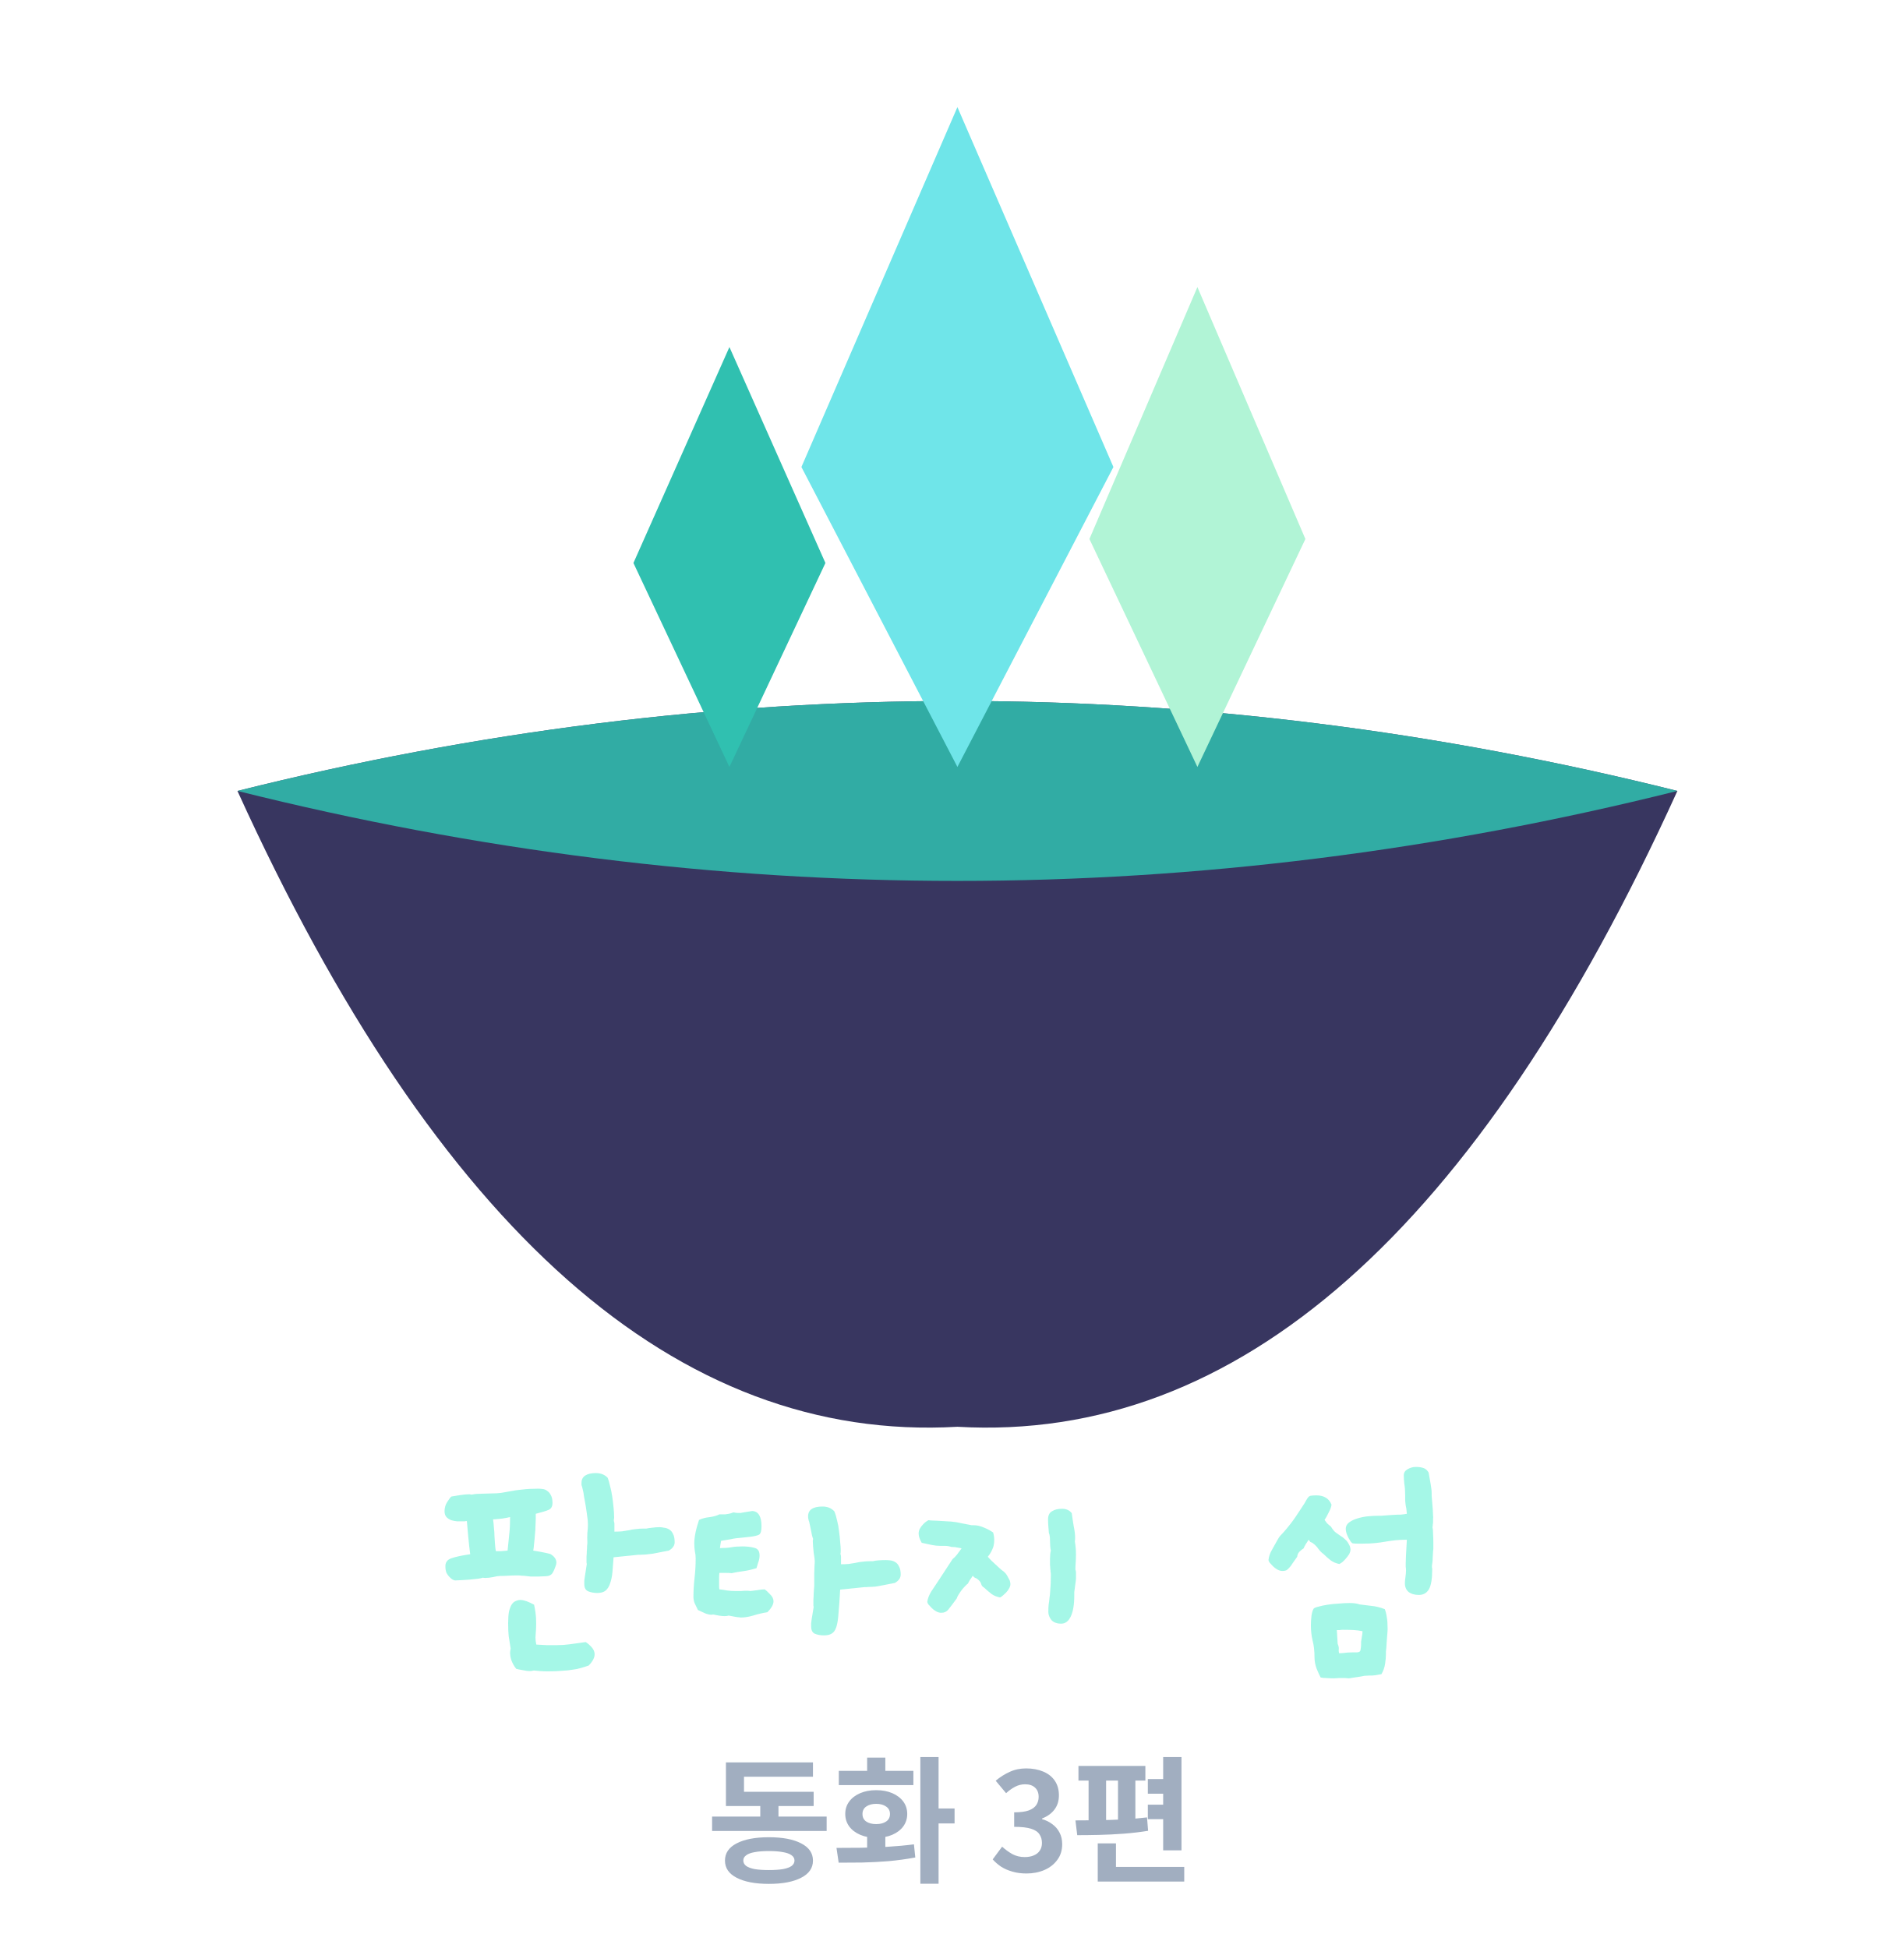
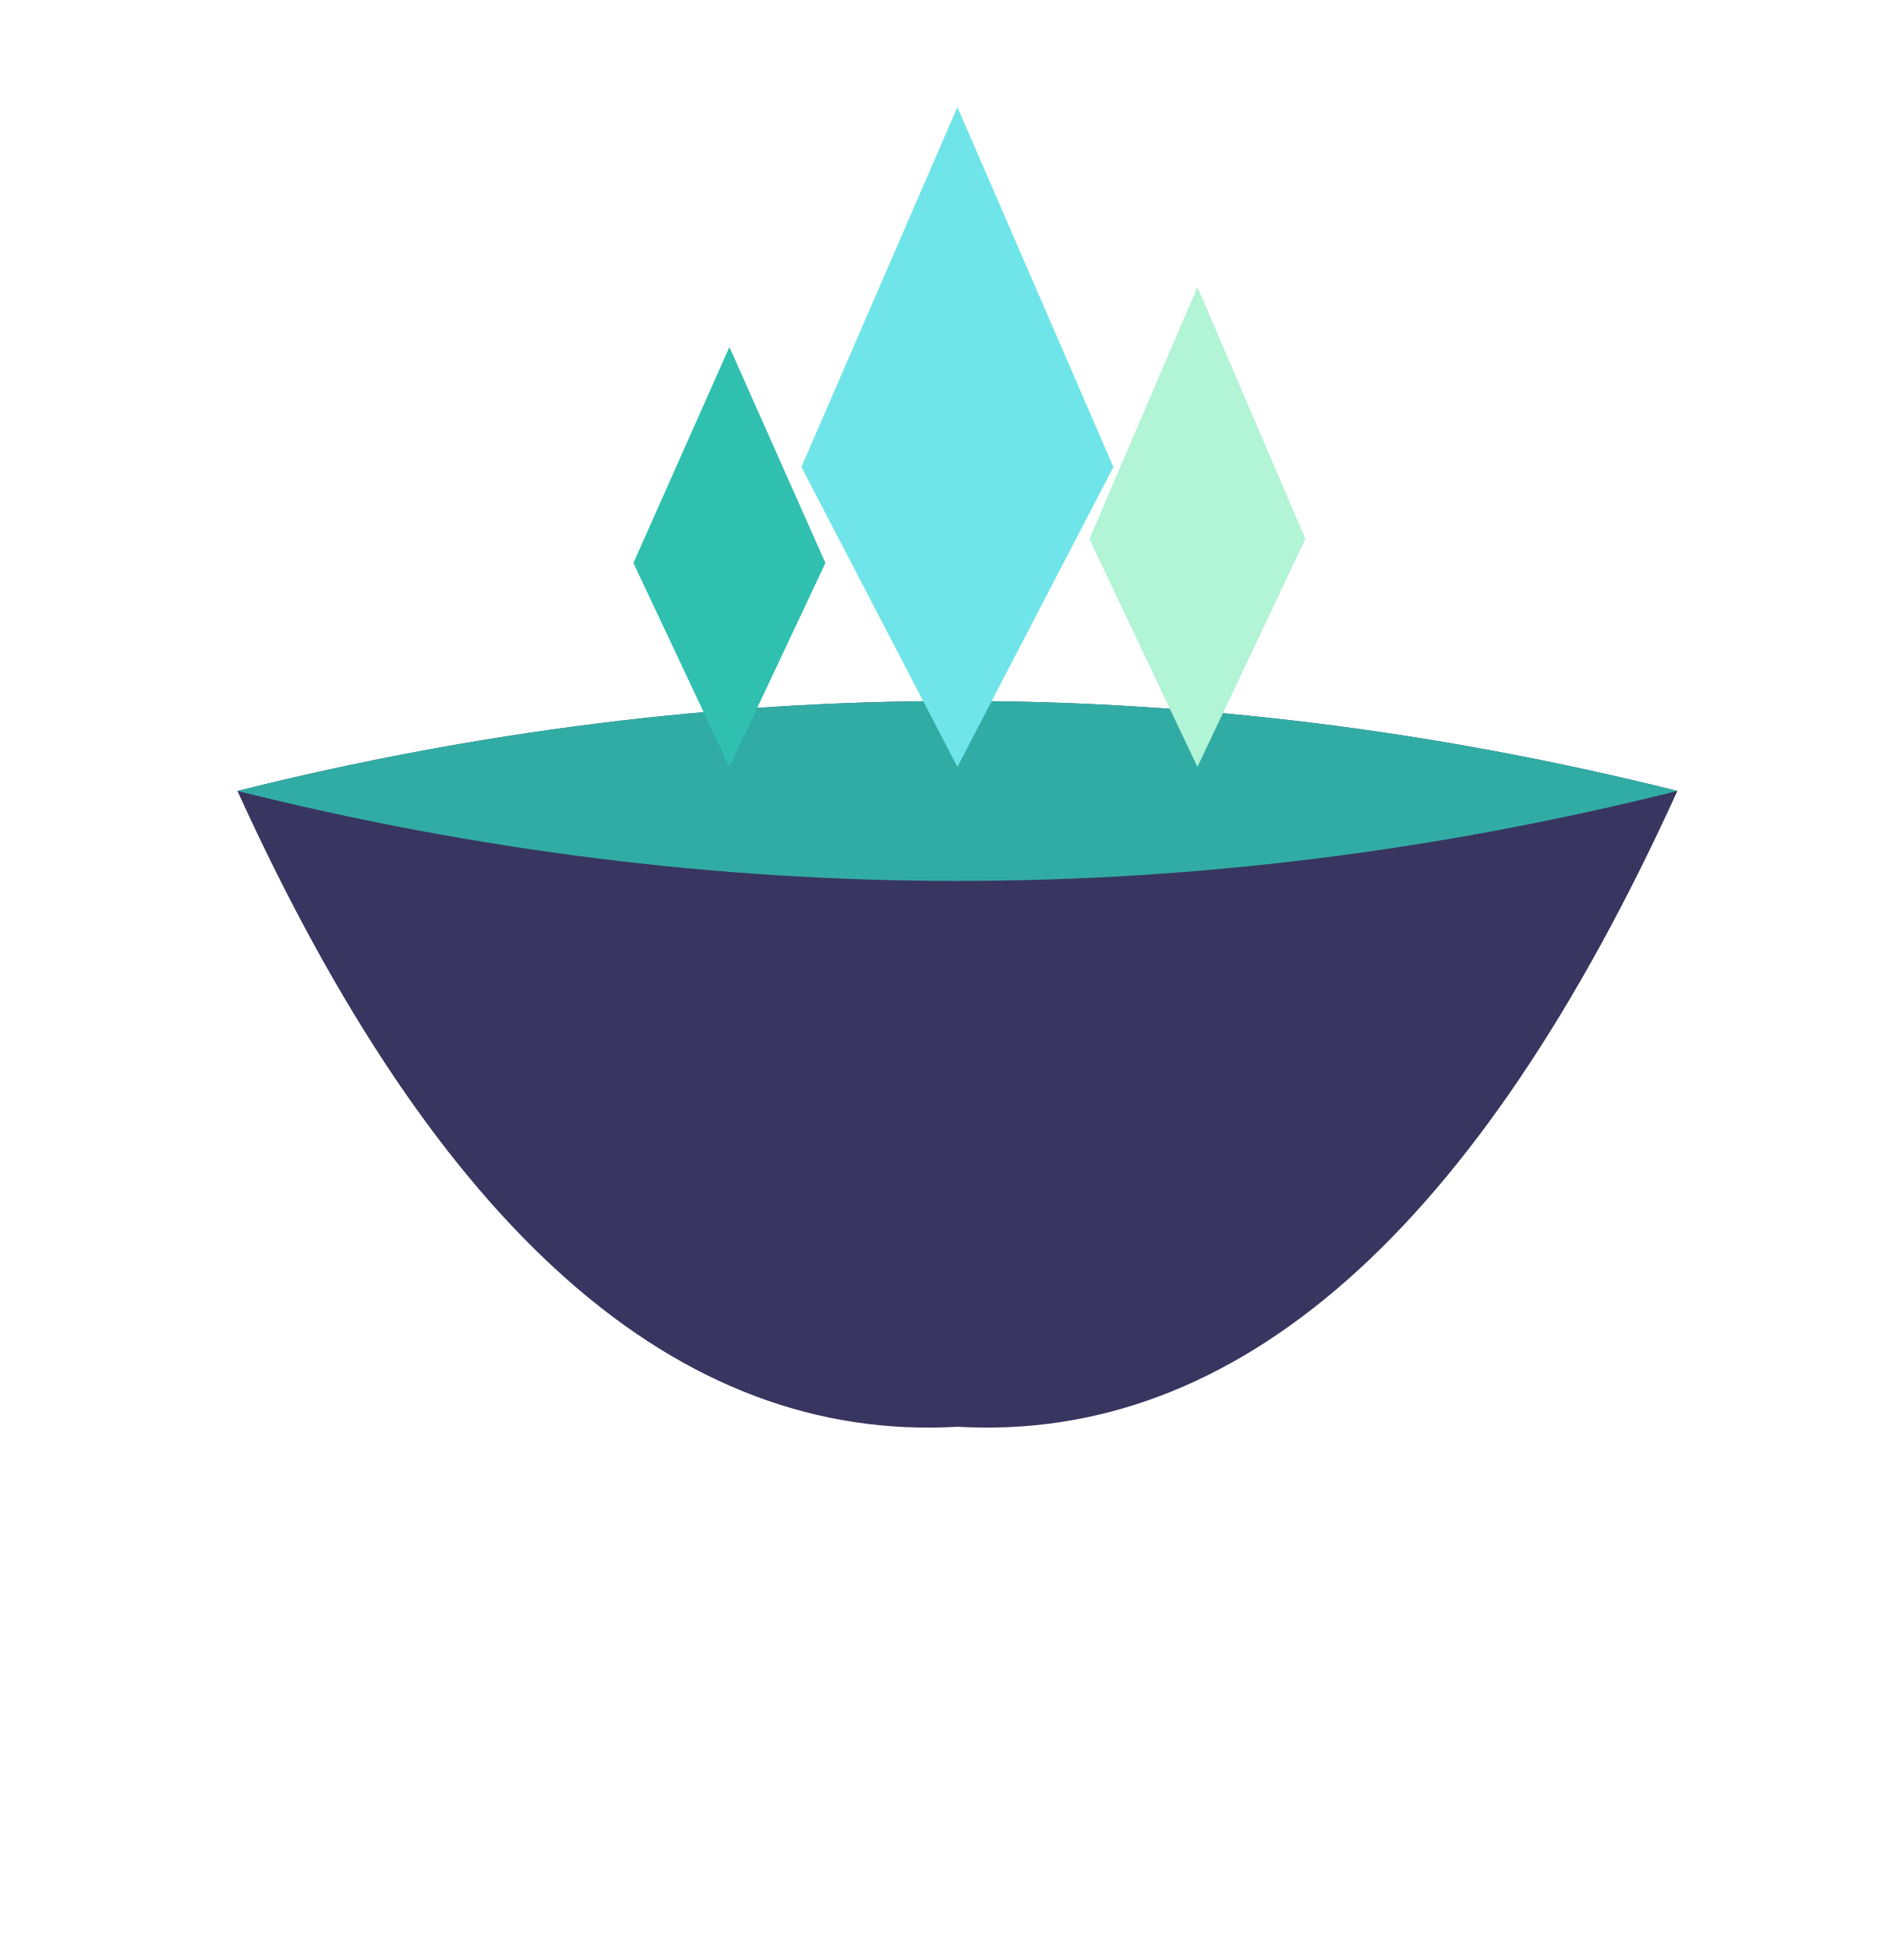
<svg xmlns="http://www.w3.org/2000/svg" width="170" height="174" viewBox="0 0 170 174" fill="none">
  <g opacity="0.88">
    <path d="M21.204 70.648C64.068 59.932 106.932 59.932 149.796 70.648C131.936 109.94 110.504 128.872 85.5 127.443C60.496 128.872 39.064 109.94 21.204 70.648Z" fill="#1E1B4B" />
    <path opacity="0.85" d="M21.204 70.648C64.068 59.932 106.932 59.932 149.796 70.648C106.932 81.364 64.068 81.364 21.204 70.648Z" fill="#14B8A6" />
    <path d="M85.5 9.567L99.431 41.715L85.5 68.505L71.569 41.715L85.5 9.567Z" fill="#5CE1E6" />
    <path d="M65.14 30.999L73.713 50.288L65.14 68.505L56.567 50.288L65.14 30.999Z" fill="#14B8A6" />
    <path d="M106.932 25.641L116.576 48.145L106.932 68.505L97.288 48.145L106.932 25.641Z" fill="#A7F3D0" />
-     <path d="M59.727 138.503L58.307 138.777C58.074 138.81 57.858 138.835 57.659 138.852C57.46 138.868 57.294 138.877 57.161 138.877H56.987L54.794 139.101C54.761 139.566 54.728 139.998 54.695 140.396C54.662 140.778 54.595 141.11 54.496 141.393C54.413 141.675 54.28 141.899 54.097 142.065C53.914 142.215 53.665 142.289 53.35 142.289C53.051 142.289 52.777 142.24 52.528 142.14C52.295 142.04 52.179 141.824 52.179 141.492C52.179 141.409 52.179 141.31 52.179 141.193C52.196 141.077 52.212 140.952 52.229 140.82L52.403 139.699C52.403 139.665 52.395 139.624 52.378 139.574C52.378 139.524 52.378 139.475 52.378 139.425C52.378 139.325 52.378 139.192 52.378 139.026C52.395 138.86 52.403 138.702 52.403 138.553C52.42 138.387 52.428 138.237 52.428 138.104C52.445 137.972 52.453 137.88 52.453 137.83V137.731C52.436 137.498 52.436 137.233 52.453 136.934C52.486 136.635 52.503 136.386 52.503 136.186C52.503 135.904 52.47 135.564 52.403 135.165C52.353 134.767 52.27 134.268 52.154 133.67C52.121 133.405 52.088 133.214 52.054 133.098C52.021 132.965 51.996 132.865 51.98 132.799C51.963 132.732 51.946 132.682 51.93 132.649C51.93 132.616 51.93 132.55 51.93 132.45C51.93 132.168 52.038 131.952 52.254 131.802C52.486 131.653 52.802 131.578 53.2 131.578C53.649 131.578 54.006 131.719 54.271 132.002C54.338 132.168 54.404 132.4 54.471 132.699C54.554 132.998 54.62 133.313 54.67 133.646C54.72 133.978 54.761 134.318 54.794 134.667C54.828 134.999 54.844 135.29 54.844 135.539C54.844 135.622 54.836 135.688 54.819 135.738C54.819 135.788 54.819 135.829 54.819 135.863C54.853 135.946 54.869 136.029 54.869 136.112C54.869 136.195 54.869 136.294 54.869 136.411V136.809C55.118 136.809 55.343 136.801 55.542 136.784C55.758 136.751 55.965 136.718 56.164 136.685C56.364 136.635 56.563 136.602 56.762 136.585C56.978 136.552 57.227 136.535 57.51 136.535H57.734C57.867 136.502 58.033 136.477 58.232 136.46C58.448 136.427 58.672 136.411 58.905 136.411C59.021 136.411 59.154 136.427 59.303 136.46C59.469 136.477 59.619 136.527 59.752 136.61C59.901 136.693 60.017 136.826 60.1 137.008C60.2 137.191 60.25 137.44 60.25 137.756C60.25 138.055 60.075 138.304 59.727 138.503ZM49.14 138.802C49.505 139.018 49.688 139.275 49.688 139.574C49.688 139.674 49.663 139.782 49.613 139.898C49.53 140.147 49.447 140.338 49.364 140.471C49.298 140.587 49.206 140.67 49.09 140.72C48.974 140.77 48.833 140.795 48.667 140.795C48.517 140.795 48.318 140.803 48.069 140.82C47.803 140.82 47.579 140.82 47.396 140.82C47.23 140.803 47.081 140.786 46.948 140.77C46.815 140.753 46.69 140.745 46.574 140.745C46.474 140.728 46.367 140.72 46.25 140.72C45.918 140.72 45.628 140.728 45.379 140.745C45.146 140.762 44.897 140.77 44.631 140.77C44.498 140.77 44.299 140.803 44.033 140.869C43.784 140.919 43.552 140.944 43.336 140.944C43.236 140.944 43.17 140.936 43.137 140.919C43.054 140.952 42.896 140.986 42.663 141.019C42.447 141.036 42.207 141.06 41.941 141.094C41.692 141.11 41.443 141.127 41.194 141.143C40.944 141.16 40.762 141.168 40.646 141.168C40.596 141.168 40.521 141.143 40.421 141.094C40.338 141.044 40.247 140.969 40.147 140.869C40.048 140.77 39.956 140.645 39.873 140.496C39.807 140.33 39.774 140.13 39.774 139.898C39.774 139.533 39.965 139.292 40.347 139.176C40.745 139.043 41.293 138.926 41.991 138.827C41.924 138.345 41.866 137.822 41.816 137.258C41.767 136.693 41.725 136.228 41.692 135.863C41.625 135.863 41.559 135.871 41.492 135.887C41.426 135.887 41.36 135.887 41.293 135.887C41.16 135.887 41.003 135.887 40.82 135.887C40.637 135.871 40.463 135.838 40.297 135.788C40.131 135.721 39.99 135.63 39.873 135.514C39.757 135.381 39.699 135.207 39.699 134.991C39.699 134.675 39.782 134.393 39.948 134.144C40.114 133.878 40.239 133.72 40.322 133.67C40.521 133.637 40.779 133.596 41.094 133.546C41.41 133.496 41.684 133.471 41.916 133.471C41.966 133.471 42.007 133.479 42.041 133.496C42.09 133.496 42.132 133.496 42.165 133.496C42.398 133.446 42.697 133.421 43.062 133.421C43.444 133.405 43.734 133.396 43.934 133.396C44.216 133.396 44.49 133.38 44.756 133.347C45.022 133.297 45.304 133.247 45.603 133.197C45.918 133.131 46.267 133.081 46.649 133.048C47.047 132.998 47.513 132.973 48.044 132.973C48.16 132.973 48.293 132.981 48.442 132.998C48.608 133.015 48.75 133.073 48.866 133.172C48.999 133.255 49.107 133.38 49.19 133.546C49.289 133.712 49.339 133.944 49.339 134.243C49.339 134.559 49.223 134.767 48.99 134.866C48.758 134.966 48.376 135.082 47.845 135.215V135.564C47.845 135.763 47.836 135.995 47.82 136.261C47.82 136.527 47.803 136.801 47.77 137.083C47.753 137.349 47.728 137.615 47.695 137.88C47.678 138.129 47.654 138.337 47.62 138.503C47.836 138.536 48.077 138.578 48.343 138.628C48.608 138.677 48.874 138.736 49.14 138.802ZM52.578 148.766C52.345 148.849 52.112 148.924 51.88 148.99C51.664 149.057 51.415 149.106 51.133 149.14C50.867 149.189 50.551 149.223 50.186 149.239C49.837 149.272 49.414 149.289 48.916 149.289C48.683 149.289 48.459 149.281 48.243 149.264C48.027 149.248 47.836 149.231 47.67 149.214C47.537 149.248 47.421 149.264 47.322 149.264C47.139 149.264 46.94 149.239 46.724 149.189C46.508 149.156 46.3 149.115 46.101 149.065C45.736 148.6 45.553 148.118 45.553 147.62C45.553 147.537 45.569 147.412 45.603 147.246C45.536 146.831 45.478 146.466 45.428 146.15C45.395 145.835 45.379 145.453 45.379 145.005C45.379 144.573 45.403 144.224 45.453 143.958C45.52 143.676 45.603 143.46 45.702 143.311C45.802 143.161 45.918 143.062 46.051 143.012C46.184 142.945 46.325 142.912 46.474 142.912C46.773 142.912 47.18 143.053 47.695 143.336C47.795 143.801 47.853 144.207 47.87 144.556C47.886 144.905 47.886 145.22 47.87 145.503C47.853 145.768 47.836 146.018 47.82 146.25C47.82 146.466 47.845 146.682 47.894 146.898C48.16 146.914 48.467 146.931 48.816 146.948C49.181 146.948 49.497 146.948 49.763 146.948C50.145 146.948 50.51 146.923 50.859 146.873C51.207 146.823 51.689 146.757 52.303 146.673C52.47 146.773 52.644 146.923 52.827 147.122C53.009 147.321 53.101 147.537 53.101 147.77C53.101 148.068 52.926 148.401 52.578 148.766ZM45.553 135.514C45.52 135.514 45.437 135.53 45.304 135.564C45.188 135.58 45.046 135.605 44.88 135.638C44.731 135.655 44.573 135.672 44.407 135.688C44.258 135.705 44.133 135.713 44.033 135.713C44.067 135.946 44.092 136.195 44.108 136.46C44.141 136.726 44.158 136.984 44.158 137.233C44.175 137.482 44.191 137.722 44.208 137.955C44.224 138.187 44.249 138.387 44.282 138.553C44.415 138.553 44.573 138.553 44.756 138.553C44.938 138.536 45.129 138.52 45.329 138.503C45.379 137.955 45.428 137.465 45.478 137.033C45.528 136.602 45.553 136.095 45.553 135.514ZM64.293 138.279C64.708 138.279 65.049 138.254 65.314 138.204C65.597 138.154 65.929 138.129 66.311 138.129C66.693 138.129 67.041 138.171 67.357 138.254C67.672 138.32 67.83 138.545 67.83 138.926C67.83 139.159 67.789 139.375 67.706 139.574C67.639 139.773 67.589 139.939 67.556 140.072C67.124 140.205 66.718 140.297 66.336 140.346C65.954 140.396 65.621 140.454 65.339 140.521C65.223 140.504 65.065 140.496 64.866 140.496C64.683 140.496 64.476 140.496 64.243 140.496C64.227 140.629 64.218 140.762 64.218 140.894C64.218 141.027 64.218 141.16 64.218 141.293C64.218 141.426 64.218 141.55 64.218 141.667C64.218 141.783 64.227 141.882 64.243 141.966C64.459 141.982 64.683 142.015 64.916 142.065C65.165 142.098 65.439 142.115 65.738 142.115C65.92 142.115 66.07 142.115 66.186 142.115C66.302 142.098 66.427 142.09 66.56 142.09C66.643 142.09 66.718 142.09 66.784 142.09C66.85 142.09 66.925 142.098 67.008 142.115C67.141 142.098 67.34 142.073 67.606 142.04C67.872 141.99 68.096 141.966 68.279 141.966C68.395 142.032 68.553 142.173 68.752 142.389C68.968 142.588 69.076 142.804 69.076 143.037C69.076 143.319 68.893 143.643 68.528 144.008C68.096 144.075 67.672 144.174 67.257 144.307C66.859 144.423 66.493 144.481 66.161 144.481C66.062 144.465 65.92 144.448 65.738 144.432C65.555 144.398 65.331 144.357 65.065 144.307C64.982 144.34 64.866 144.357 64.716 144.357C64.55 144.357 64.376 144.34 64.193 144.307C64.027 144.274 63.853 144.241 63.67 144.207C63.637 144.207 63.612 144.216 63.596 144.232C63.579 144.232 63.562 144.232 63.546 144.232C63.38 144.232 63.189 144.191 62.973 144.108C62.757 144.008 62.541 143.908 62.325 143.809C62.209 143.576 62.109 143.369 62.026 143.186C61.96 143.003 61.926 142.821 61.926 142.638C61.926 142.09 61.96 141.525 62.026 140.944C62.093 140.363 62.126 139.782 62.126 139.2C62.126 138.968 62.101 138.752 62.051 138.553C62.018 138.354 62.001 138.113 62.001 137.83C62.001 137.648 62.018 137.448 62.051 137.233C62.084 137.017 62.126 136.809 62.176 136.61C62.225 136.411 62.275 136.236 62.325 136.087C62.375 135.937 62.408 135.829 62.425 135.763C62.707 135.63 63.023 135.547 63.371 135.514C63.737 135.464 64.027 135.381 64.243 135.265C64.459 135.265 64.633 135.265 64.766 135.265C64.899 135.248 65.007 135.231 65.09 135.215C65.173 135.198 65.24 135.182 65.289 135.165C65.356 135.132 65.43 135.107 65.514 135.09C65.646 135.124 65.771 135.14 65.887 135.14C65.97 135.14 66.053 135.14 66.136 135.14C66.219 135.124 66.311 135.107 66.41 135.09L67.183 134.966C67.731 134.999 68.005 135.456 68.005 136.336C68.005 136.751 67.93 137 67.78 137.083C67.631 137.166 67.332 137.233 66.884 137.282L66.186 137.357C65.871 137.374 65.572 137.415 65.289 137.482C65.024 137.532 64.725 137.581 64.393 137.631C64.376 137.714 64.359 137.814 64.343 137.93C64.326 138.03 64.31 138.146 64.293 138.279ZM79.912 141.393L78.492 141.667C78.259 141.716 78.043 141.741 77.844 141.741C77.661 141.741 77.504 141.75 77.371 141.766H77.196L75.029 141.99C74.979 142.871 74.93 143.576 74.88 144.108C74.847 144.639 74.78 145.054 74.68 145.353C74.581 145.636 74.44 145.827 74.257 145.926C74.091 146.026 73.867 146.076 73.584 146.076C73.269 146.076 72.995 146.026 72.762 145.926C72.546 145.827 72.439 145.611 72.439 145.279C72.439 145.195 72.439 145.096 72.439 144.98C72.455 144.863 72.472 144.739 72.488 144.606L72.663 143.535C72.663 143.502 72.654 143.46 72.638 143.41C72.638 143.36 72.638 143.311 72.638 143.261C72.638 143.161 72.638 143.037 72.638 142.887C72.654 142.721 72.663 142.555 72.663 142.389C72.679 142.223 72.688 142.082 72.688 141.966C72.704 141.833 72.713 141.741 72.713 141.691V141.592V140.571C72.729 140.288 72.737 140.064 72.737 139.898C72.754 139.715 72.762 139.574 72.762 139.475C72.762 139.425 72.754 139.325 72.737 139.176C72.721 139.026 72.696 138.86 72.663 138.677C72.646 138.495 72.629 138.32 72.613 138.154C72.596 137.972 72.588 137.822 72.588 137.706C72.588 137.656 72.588 137.615 72.588 137.581C72.605 137.532 72.613 137.49 72.613 137.457C72.58 137.374 72.546 137.266 72.513 137.133C72.48 136.984 72.447 136.817 72.414 136.635L72.264 135.937C72.231 135.854 72.206 135.771 72.189 135.688C72.173 135.605 72.165 135.522 72.165 135.439C72.165 134.858 72.596 134.567 73.46 134.567C73.892 134.567 74.24 134.708 74.506 134.991C74.606 135.223 74.689 135.497 74.755 135.813C74.838 136.128 74.896 136.452 74.93 136.784C74.979 137.116 75.013 137.432 75.029 137.731C75.062 138.03 75.079 138.279 75.079 138.478C75.079 138.644 75.071 138.752 75.054 138.802C75.087 138.885 75.104 138.968 75.104 139.051C75.104 139.134 75.104 139.225 75.104 139.325V139.724C75.353 139.724 75.577 139.715 75.776 139.699C75.992 139.665 76.2 139.632 76.399 139.599C76.599 139.549 76.798 139.516 76.997 139.499C77.213 139.466 77.454 139.45 77.719 139.45H77.944C78.076 139.416 78.243 139.391 78.442 139.375C78.641 139.358 78.857 139.35 79.09 139.35C79.206 139.35 79.339 139.358 79.488 139.375C79.654 139.391 79.804 139.441 79.936 139.524C80.086 139.607 80.202 139.74 80.285 139.923C80.385 140.089 80.435 140.33 80.435 140.645C80.435 140.944 80.26 141.193 79.912 141.393ZM96.036 140.197C96.069 140.28 96.086 140.363 96.086 140.446C96.086 140.529 96.086 140.62 96.086 140.72C96.086 140.803 96.086 140.894 96.086 140.994C96.086 141.077 96.078 141.168 96.061 141.268L95.936 142.215V142.489C95.936 143.336 95.829 143.975 95.613 144.407C95.413 144.822 95.131 145.029 94.766 145.029C94.384 145.029 94.093 144.921 93.894 144.706C93.711 144.473 93.62 144.232 93.62 143.983C93.62 143.718 93.628 143.502 93.645 143.336C93.678 143.153 93.703 142.962 93.719 142.763C93.753 142.563 93.778 142.306 93.794 141.99C93.827 141.675 93.844 141.227 93.844 140.645C93.844 140.546 93.836 140.463 93.819 140.396C93.819 140.313 93.811 140.23 93.794 140.147C93.794 140.047 93.786 139.931 93.769 139.798C93.769 139.649 93.769 139.458 93.769 139.225C93.769 138.943 93.794 138.702 93.844 138.503C93.794 138.271 93.769 137.988 93.769 137.656C93.769 137.307 93.736 137.067 93.67 136.934C93.653 136.751 93.636 136.552 93.62 136.336C93.603 136.103 93.595 135.896 93.595 135.713C93.595 135.364 93.711 135.124 93.944 134.991C94.176 134.841 94.475 134.767 94.84 134.767C95.222 134.767 95.513 134.899 95.712 135.165C95.762 135.547 95.82 135.937 95.887 136.336C95.97 136.718 96.011 137.058 96.011 137.357C96.011 137.507 96.003 137.615 95.986 137.681C96.019 137.864 96.044 138.055 96.061 138.254C96.078 138.437 96.086 138.628 96.086 138.827C96.086 139.076 96.078 139.325 96.061 139.574C96.044 139.807 96.036 140.014 96.036 140.197ZM90.182 141.193C90.216 141.326 90.232 141.426 90.232 141.492C90.232 141.625 90.191 141.758 90.108 141.891C90.041 142.024 89.95 142.148 89.834 142.264C89.734 142.364 89.634 142.455 89.535 142.538C89.435 142.621 89.36 142.671 89.31 142.688C89.028 142.638 88.779 142.538 88.563 142.389C88.347 142.223 88.123 142.032 87.891 141.816C87.741 141.733 87.65 141.617 87.617 141.467C87.583 141.318 87.451 141.16 87.218 140.994C87.135 140.961 87.077 140.936 87.044 140.919C87.01 140.903 86.952 140.845 86.869 140.745C86.803 140.861 86.72 140.986 86.62 141.119C86.537 141.251 86.479 141.359 86.446 141.442C86.396 141.476 86.313 141.55 86.197 141.667C86.097 141.766 85.989 141.891 85.873 142.04C85.773 142.173 85.682 142.306 85.599 142.439C85.516 142.572 85.466 142.68 85.449 142.763C85.101 143.244 84.843 143.585 84.677 143.784C84.528 143.967 84.32 144.058 84.054 144.058C83.905 144.058 83.755 144.016 83.606 143.933C83.457 143.85 83.324 143.751 83.207 143.634C83.091 143.518 82.992 143.41 82.909 143.311C82.842 143.211 82.809 143.136 82.809 143.086C82.842 142.804 82.958 142.497 83.158 142.165C83.374 141.833 83.573 141.534 83.755 141.268L85.076 139.25C85.175 139.184 85.3 139.059 85.449 138.877C85.599 138.677 85.74 138.486 85.873 138.304C85.74 138.271 85.607 138.246 85.474 138.229C85.341 138.196 85.209 138.179 85.076 138.179H84.976C84.777 138.113 84.578 138.08 84.378 138.08H83.955C83.722 138.08 83.481 138.055 83.232 138.005C82.983 137.955 82.676 137.889 82.311 137.806C82.128 137.49 82.037 137.216 82.037 136.984C82.037 136.834 82.07 136.693 82.136 136.56C82.219 136.411 82.311 136.286 82.41 136.186C82.51 136.07 82.61 135.979 82.709 135.912C82.809 135.846 82.875 135.804 82.909 135.788C82.942 135.788 83.025 135.796 83.158 135.813C83.29 135.813 83.49 135.821 83.755 135.838L84.976 135.912C85.308 135.946 85.607 135.995 85.873 136.062C86.138 136.112 86.438 136.17 86.77 136.236H86.944C87.243 136.236 87.542 136.303 87.841 136.435C88.14 136.552 88.422 136.701 88.688 136.884C88.754 137.1 88.787 137.324 88.787 137.556C88.787 137.889 88.729 138.171 88.613 138.403C88.513 138.636 88.38 138.852 88.214 139.051C88.297 139.151 88.405 139.267 88.538 139.4C88.671 139.516 88.796 139.632 88.912 139.749C89.045 139.865 89.161 139.973 89.261 140.072C89.36 140.155 89.418 140.205 89.435 140.222C89.601 140.338 89.726 140.446 89.809 140.546C89.892 140.645 90.016 140.861 90.182 141.193ZM128.001 138.354C127.985 138.453 127.968 138.661 127.952 138.976C127.952 139.275 127.927 139.566 127.877 139.848C127.877 139.898 127.877 139.948 127.877 139.998C127.894 140.047 127.902 140.106 127.902 140.172C127.902 141.019 127.802 141.617 127.603 141.966C127.404 142.298 127.105 142.464 126.706 142.464C126.324 142.464 126.017 142.372 125.784 142.19C125.569 142.007 125.461 141.75 125.461 141.417C125.461 141.285 125.477 141.102 125.51 140.869C125.544 140.637 125.56 140.446 125.56 140.297C125.56 140.13 125.552 140.014 125.535 139.948C125.535 139.881 125.535 139.765 125.535 139.599C125.535 139.416 125.544 139.184 125.56 138.902L125.635 137.532C125.236 137.532 124.888 137.548 124.589 137.581C124.29 137.615 123.999 137.656 123.717 137.706C123.435 137.756 123.136 137.797 122.82 137.83C122.505 137.864 122.139 137.88 121.724 137.88C121.541 137.88 121.367 137.88 121.201 137.88C121.052 137.88 120.919 137.872 120.802 137.855C120.753 137.839 120.695 137.789 120.628 137.706C120.562 137.606 120.495 137.498 120.429 137.382C120.362 137.249 120.304 137.116 120.254 136.984C120.205 136.834 120.18 136.693 120.18 136.56C120.18 136.328 120.279 136.137 120.479 135.987C120.678 135.838 120.919 135.721 121.201 135.638C121.5 135.539 121.824 135.472 122.173 135.439C122.521 135.406 122.845 135.389 123.144 135.389H123.368L124.39 135.315C124.655 135.298 124.888 135.29 125.087 135.29C125.286 135.273 125.469 135.248 125.635 135.215C125.618 134.916 125.585 134.667 125.535 134.468C125.502 134.252 125.486 134.086 125.486 133.969V133.571C125.486 133.189 125.461 132.848 125.411 132.55C125.378 132.251 125.361 131.993 125.361 131.777C125.361 131.545 125.477 131.362 125.71 131.229C125.942 131.096 126.183 131.03 126.432 131.03C126.714 131.03 126.947 131.063 127.13 131.13C127.312 131.196 127.462 131.329 127.578 131.528L127.752 132.5C127.786 132.682 127.81 132.848 127.827 132.998C127.844 133.131 127.852 133.264 127.852 133.396V133.596C127.902 134.16 127.935 134.576 127.952 134.841C127.968 135.09 127.977 135.273 127.977 135.389C127.993 135.506 127.993 135.589 127.977 135.638C127.977 135.688 127.977 135.788 127.977 135.937C127.977 136.02 127.968 136.103 127.952 136.186C127.952 136.253 127.943 136.328 127.927 136.411C127.96 136.543 127.977 136.743 127.977 137.008C127.993 137.274 128.001 137.523 128.001 137.756V138.354ZM120.553 138.129C120.587 138.262 120.603 138.354 120.603 138.403C120.603 138.536 120.562 138.677 120.479 138.827C120.396 138.96 120.296 139.093 120.18 139.225C120.08 139.342 119.972 139.45 119.856 139.549C119.74 139.632 119.657 139.682 119.607 139.699C119.324 139.649 119.067 139.541 118.835 139.375C118.619 139.209 118.403 139.018 118.187 138.802C118.037 138.702 117.888 138.553 117.739 138.354C117.606 138.154 117.423 137.972 117.191 137.806C117.107 137.772 117.049 137.747 117.016 137.731C117 137.714 116.95 137.648 116.867 137.532C116.784 137.664 116.692 137.806 116.593 137.955C116.51 138.088 116.452 138.204 116.418 138.304C116.302 138.37 116.178 138.47 116.045 138.603C115.928 138.719 115.862 138.868 115.845 139.051C115.679 139.284 115.538 139.483 115.422 139.649C115.322 139.815 115.223 139.948 115.123 140.047C115.04 140.147 114.949 140.222 114.849 140.272C114.766 140.305 114.658 140.321 114.525 140.321C114.376 140.321 114.226 140.28 114.077 140.197C113.927 140.114 113.794 140.014 113.678 139.898C113.562 139.782 113.462 139.674 113.379 139.574C113.313 139.475 113.28 139.4 113.28 139.35C113.313 139.034 113.413 138.736 113.579 138.453C113.745 138.154 113.902 137.872 114.052 137.606C114.168 137.39 114.268 137.241 114.351 137.158C114.434 137.075 114.542 136.959 114.675 136.809C114.807 136.66 114.998 136.427 115.248 136.112C115.497 135.796 115.845 135.29 116.294 134.592C116.46 134.343 116.576 134.152 116.643 134.019C116.726 133.87 116.8 133.762 116.867 133.695C116.95 133.629 117.033 133.596 117.116 133.596C117.215 133.579 117.365 133.571 117.564 133.571C117.896 133.571 118.17 133.637 118.386 133.77C118.602 133.886 118.776 134.094 118.909 134.393C118.893 134.576 118.81 134.808 118.66 135.09C118.527 135.373 118.403 135.597 118.287 135.763C118.37 135.863 118.444 135.962 118.511 136.062C118.594 136.145 118.71 136.245 118.859 136.361C119.009 136.61 119.15 136.784 119.283 136.884C119.432 136.984 119.574 137.083 119.706 137.183C119.856 137.266 119.997 137.374 120.13 137.507C120.279 137.623 120.421 137.83 120.553 138.129ZM123.916 145.627C123.9 145.91 123.875 146.233 123.841 146.599C123.825 146.948 123.8 147.263 123.767 147.545V147.77C123.767 148.019 123.742 148.301 123.692 148.616C123.642 148.949 123.534 149.256 123.368 149.538C122.953 149.621 122.679 149.663 122.546 149.663H122.297C122.181 149.663 122.031 149.671 121.849 149.688C121.666 149.721 121.483 149.754 121.301 149.787C121.118 149.82 120.944 149.845 120.778 149.862C120.628 149.895 120.52 149.912 120.454 149.912C120.371 149.912 120.279 149.903 120.18 149.887C120.097 149.887 120.005 149.887 119.906 149.887C119.823 149.887 119.698 149.887 119.532 149.887C119.383 149.903 119.217 149.912 119.034 149.912C118.851 149.912 118.66 149.903 118.461 149.887C118.262 149.887 118.087 149.87 117.938 149.837C117.822 149.621 117.697 149.347 117.564 149.015C117.448 148.683 117.39 148.359 117.39 148.044C117.39 147.462 117.332 146.956 117.215 146.524C117.116 146.092 117.066 145.644 117.066 145.179C117.066 144.913 117.083 144.639 117.116 144.357C117.149 144.075 117.215 143.85 117.315 143.684C117.382 143.618 117.523 143.56 117.739 143.51C117.971 143.443 118.245 143.385 118.561 143.336C118.876 143.286 119.208 143.253 119.557 143.236C119.906 143.203 120.23 143.186 120.528 143.186C120.894 143.186 121.193 143.228 121.425 143.311C121.708 143.344 122.04 143.385 122.422 143.435C122.82 143.468 123.235 143.568 123.667 143.734C123.75 143.95 123.808 144.182 123.841 144.432C123.891 144.681 123.916 144.996 123.916 145.378V145.627ZM121.674 145.702C121.425 145.652 121.176 145.619 120.927 145.602C120.678 145.586 120.337 145.577 119.906 145.577C119.823 145.577 119.731 145.586 119.632 145.602C119.549 145.602 119.466 145.602 119.383 145.602L119.457 146.823C119.54 147.022 119.574 147.18 119.557 147.296C119.54 147.412 119.549 147.537 119.582 147.67C119.715 147.67 119.864 147.662 120.03 147.645C120.213 147.612 120.462 147.595 120.778 147.595H121.151C121.367 147.595 121.483 147.52 121.5 147.371C121.533 147.205 121.55 147.031 121.55 146.848V146.649C121.583 146.466 121.608 146.3 121.625 146.15C121.658 146.001 121.674 145.851 121.674 145.702Z" fill="#99F6E4" />
-     <path d="M63.593 162.26H73.822V163.544H63.593V162.26ZM67.895 160.562H69.52V162.761H67.895V160.562ZM64.828 160.049H72.661V161.319H64.828V160.049ZM64.828 157.421H72.6V158.704H66.441V160.855H64.828V157.421ZM68.665 164.106C69.887 164.106 70.848 164.289 71.549 164.656C72.249 165.014 72.6 165.527 72.6 166.195C72.6 166.855 72.249 167.364 71.549 167.723C70.848 168.089 69.887 168.273 68.665 168.273C67.443 168.273 66.481 168.089 65.781 167.723C65.088 167.364 64.742 166.855 64.742 166.195C64.742 165.527 65.088 165.014 65.781 164.656C66.481 164.289 67.443 164.106 68.665 164.106ZM68.665 165.34C68.16 165.34 67.736 165.372 67.394 165.438C67.06 165.495 66.807 165.588 66.636 165.719C66.465 165.841 66.38 165.996 66.38 166.183C66.38 166.379 66.465 166.541 66.636 166.672C66.807 166.794 67.06 166.888 67.394 166.953C67.736 167.01 68.16 167.038 68.665 167.038C69.17 167.038 69.589 167.01 69.924 166.953C70.266 166.888 70.522 166.794 70.693 166.672C70.864 166.541 70.95 166.379 70.95 166.183C70.95 165.996 70.864 165.841 70.693 165.719C70.522 165.588 70.266 165.495 69.924 165.438C69.589 165.372 69.17 165.34 68.665 165.34ZM77.438 163.641H79.063V165.462H77.438V163.641ZM82.191 156.945H83.817V168.26H82.191V156.945ZM83.254 161.539H85.246V162.871H83.254V161.539ZM74.896 166.379L74.701 165.059C75.352 165.059 76.065 165.055 76.839 165.047C77.621 165.038 78.419 165.01 79.234 164.961C80.057 164.912 80.851 164.839 81.617 164.741L81.739 165.914C80.949 166.061 80.147 166.171 79.332 166.244C78.517 166.309 77.731 166.35 76.973 166.366C76.224 166.374 75.531 166.379 74.896 166.379ZM74.908 158.179H81.568V159.45H74.908V158.179ZM78.244 159.902C78.79 159.902 79.271 159.992 79.686 160.171C80.102 160.35 80.428 160.598 80.664 160.916C80.9 161.234 81.018 161.605 81.018 162.028C81.018 162.444 80.9 162.814 80.664 163.14C80.428 163.458 80.102 163.706 79.686 163.886C79.271 164.065 78.79 164.155 78.244 164.155C77.707 164.155 77.23 164.065 76.815 163.886C76.399 163.706 76.073 163.458 75.837 163.14C75.601 162.814 75.483 162.444 75.483 162.028C75.483 161.605 75.601 161.234 75.837 160.916C76.073 160.598 76.399 160.35 76.815 160.171C77.23 159.992 77.707 159.902 78.244 159.902ZM78.244 161.124C77.878 161.124 77.58 161.205 77.352 161.368C77.132 161.523 77.022 161.743 77.022 162.028C77.022 162.322 77.132 162.546 77.352 162.7C77.58 162.855 77.878 162.933 78.244 162.933C78.619 162.933 78.916 162.855 79.136 162.7C79.365 162.546 79.478 162.322 79.478 162.028C79.478 161.743 79.365 161.523 79.136 161.368C78.916 161.205 78.619 161.124 78.244 161.124ZM77.438 156.994H79.063V159.132H77.438V156.994ZM91.668 167.344C91.195 167.344 90.772 167.287 90.397 167.173C90.022 167.067 89.688 166.92 89.395 166.733C89.11 166.537 88.861 166.322 88.65 166.085L89.493 164.949C89.77 165.201 90.071 165.421 90.397 165.609C90.731 165.788 91.102 165.878 91.509 165.878C91.819 165.878 92.087 165.829 92.316 165.731C92.552 165.633 92.731 165.491 92.853 165.303C92.984 165.116 93.049 164.888 93.049 164.619C93.049 164.317 92.975 164.061 92.829 163.849C92.69 163.629 92.442 163.462 92.083 163.348C91.725 163.234 91.22 163.177 90.568 163.177V161.882C91.122 161.882 91.558 161.825 91.876 161.711C92.193 161.588 92.417 161.425 92.548 161.222C92.686 161.01 92.755 160.77 92.755 160.501C92.755 160.15 92.65 159.878 92.438 159.682C92.226 159.478 91.928 159.376 91.546 159.376C91.228 159.376 90.93 159.45 90.653 159.596C90.385 159.735 90.116 159.926 89.847 160.171L88.918 159.059C89.317 158.725 89.737 158.46 90.177 158.264C90.617 158.061 91.102 157.959 91.631 157.959C92.21 157.959 92.719 158.053 93.159 158.24C93.607 158.427 93.953 158.7 94.197 159.059C94.442 159.417 94.564 159.853 94.564 160.366C94.564 160.855 94.434 161.275 94.173 161.625C93.912 161.975 93.541 162.244 93.061 162.431V162.493C93.395 162.582 93.696 162.729 93.965 162.933C94.242 163.128 94.458 163.377 94.613 163.678C94.776 163.979 94.857 164.33 94.857 164.729C94.857 165.275 94.711 165.743 94.417 166.134C94.132 166.525 93.745 166.827 93.256 167.038C92.776 167.242 92.246 167.344 91.668 167.344ZM103.874 156.945H105.511V165.279H103.874V156.945ZM96.309 157.739H102.285V159.047H96.309V157.739ZM96.2 163.922L96.041 162.603C96.644 162.603 97.311 162.598 98.045 162.59C98.778 162.574 99.523 162.55 100.281 162.517C101.039 162.476 101.756 162.415 102.432 162.334L102.529 163.531C101.829 163.645 101.104 163.731 100.354 163.788C99.605 163.845 98.872 163.882 98.155 163.898C97.446 163.914 96.794 163.922 96.2 163.922ZM97.214 158.888H98.778V162.749H97.214V158.888ZM99.841 158.888H101.393V162.749H99.841V158.888ZM102.505 158.912H104.766V160.22H102.505V158.912ZM102.505 161.197H104.766V162.493H102.505V161.197ZM98.032 166.757H105.756V168.065H98.032V166.757ZM98.032 164.656H99.658V167.735H98.032V164.656Z" fill="#94A3B8" />
  </g>
</svg>
